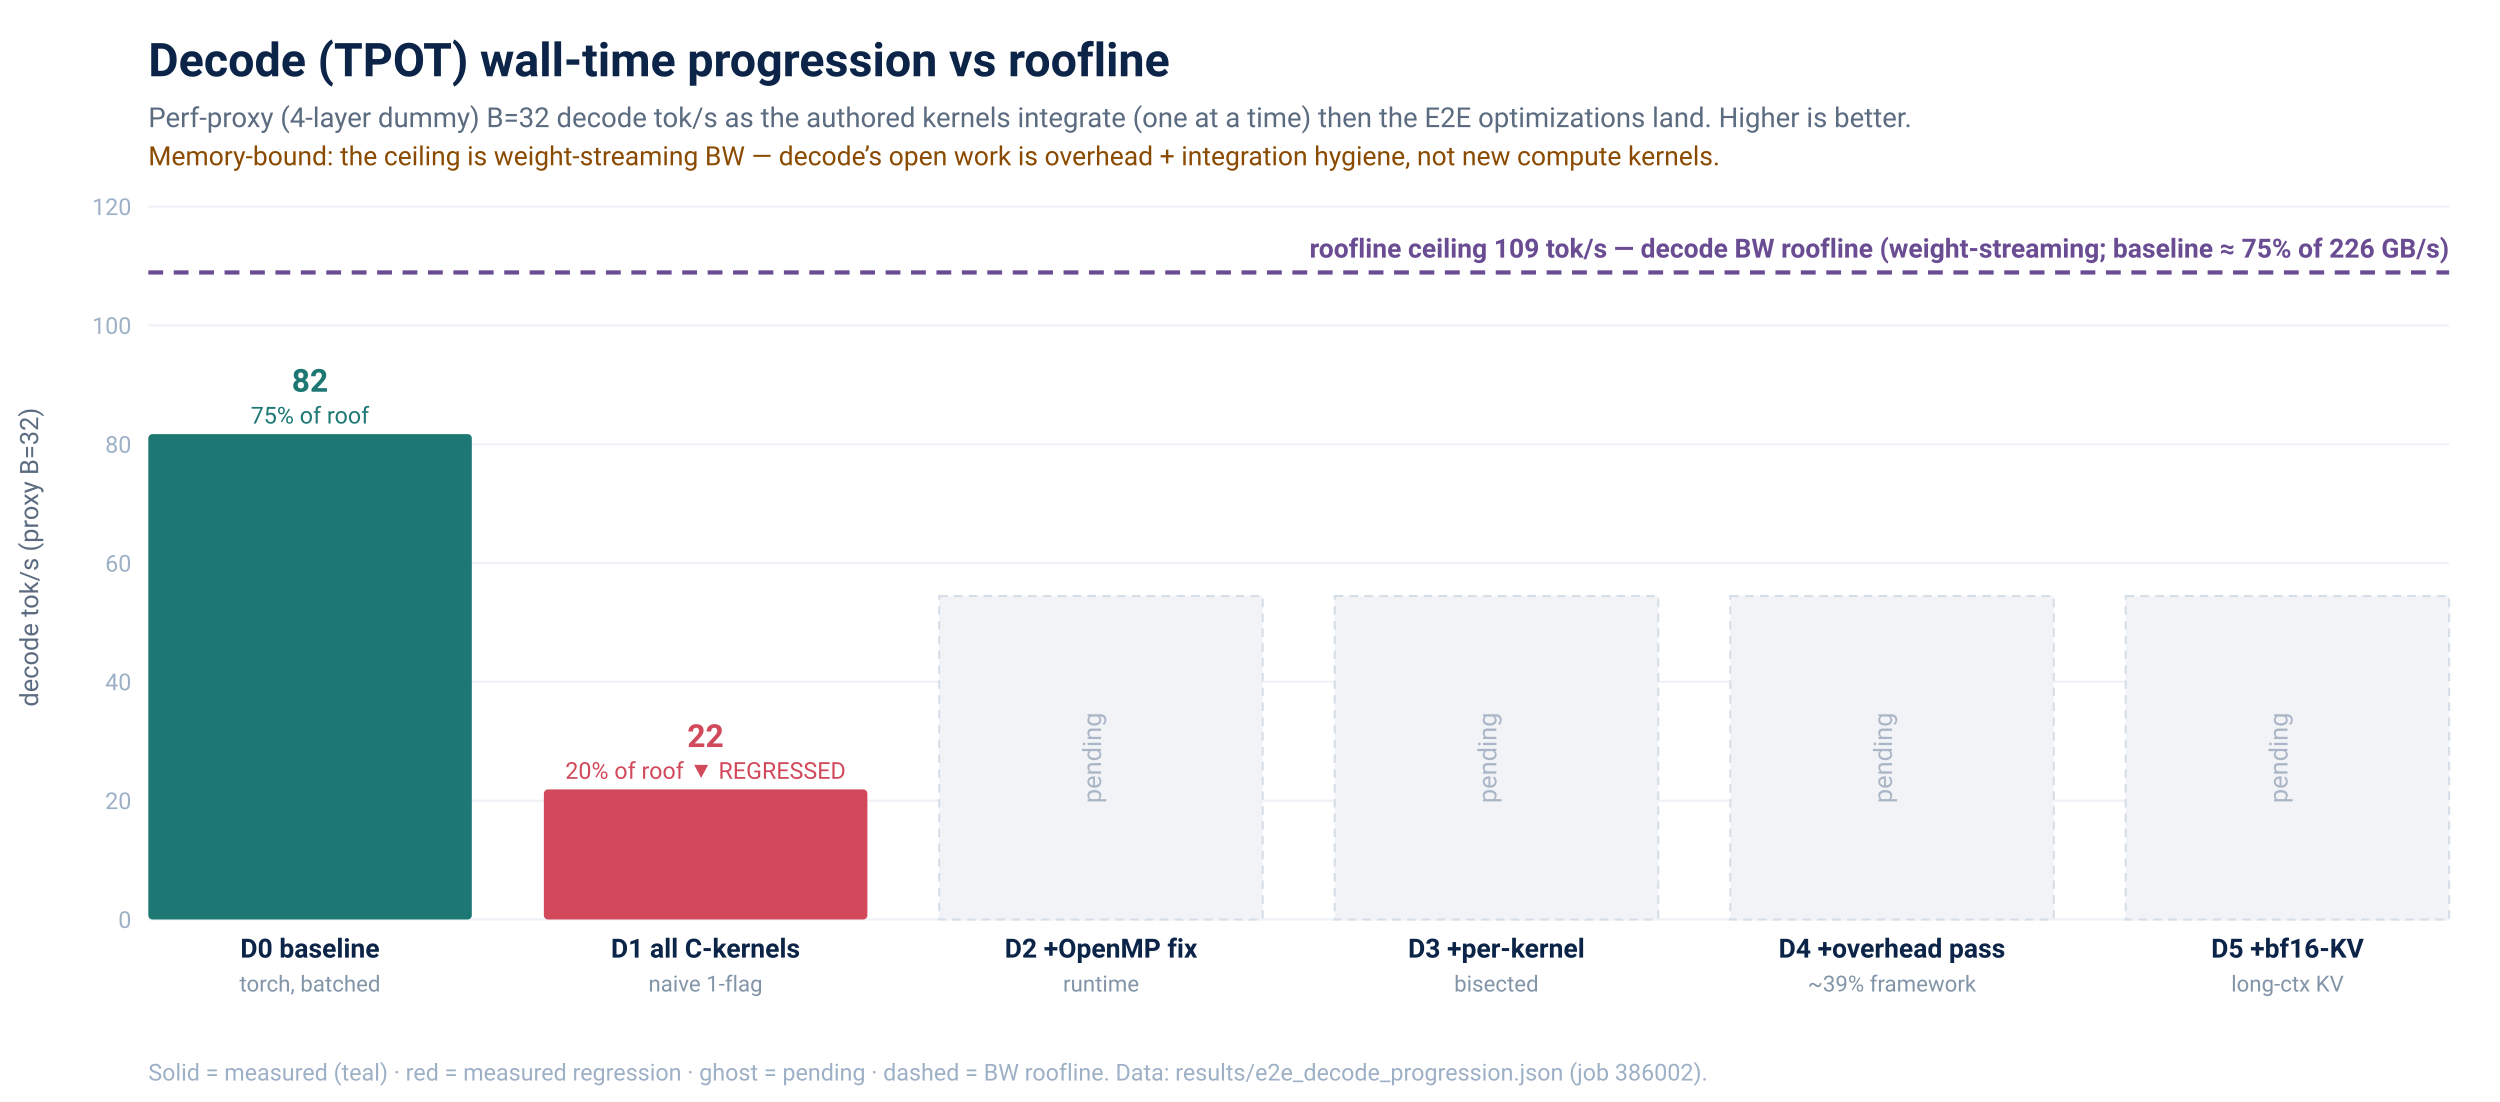
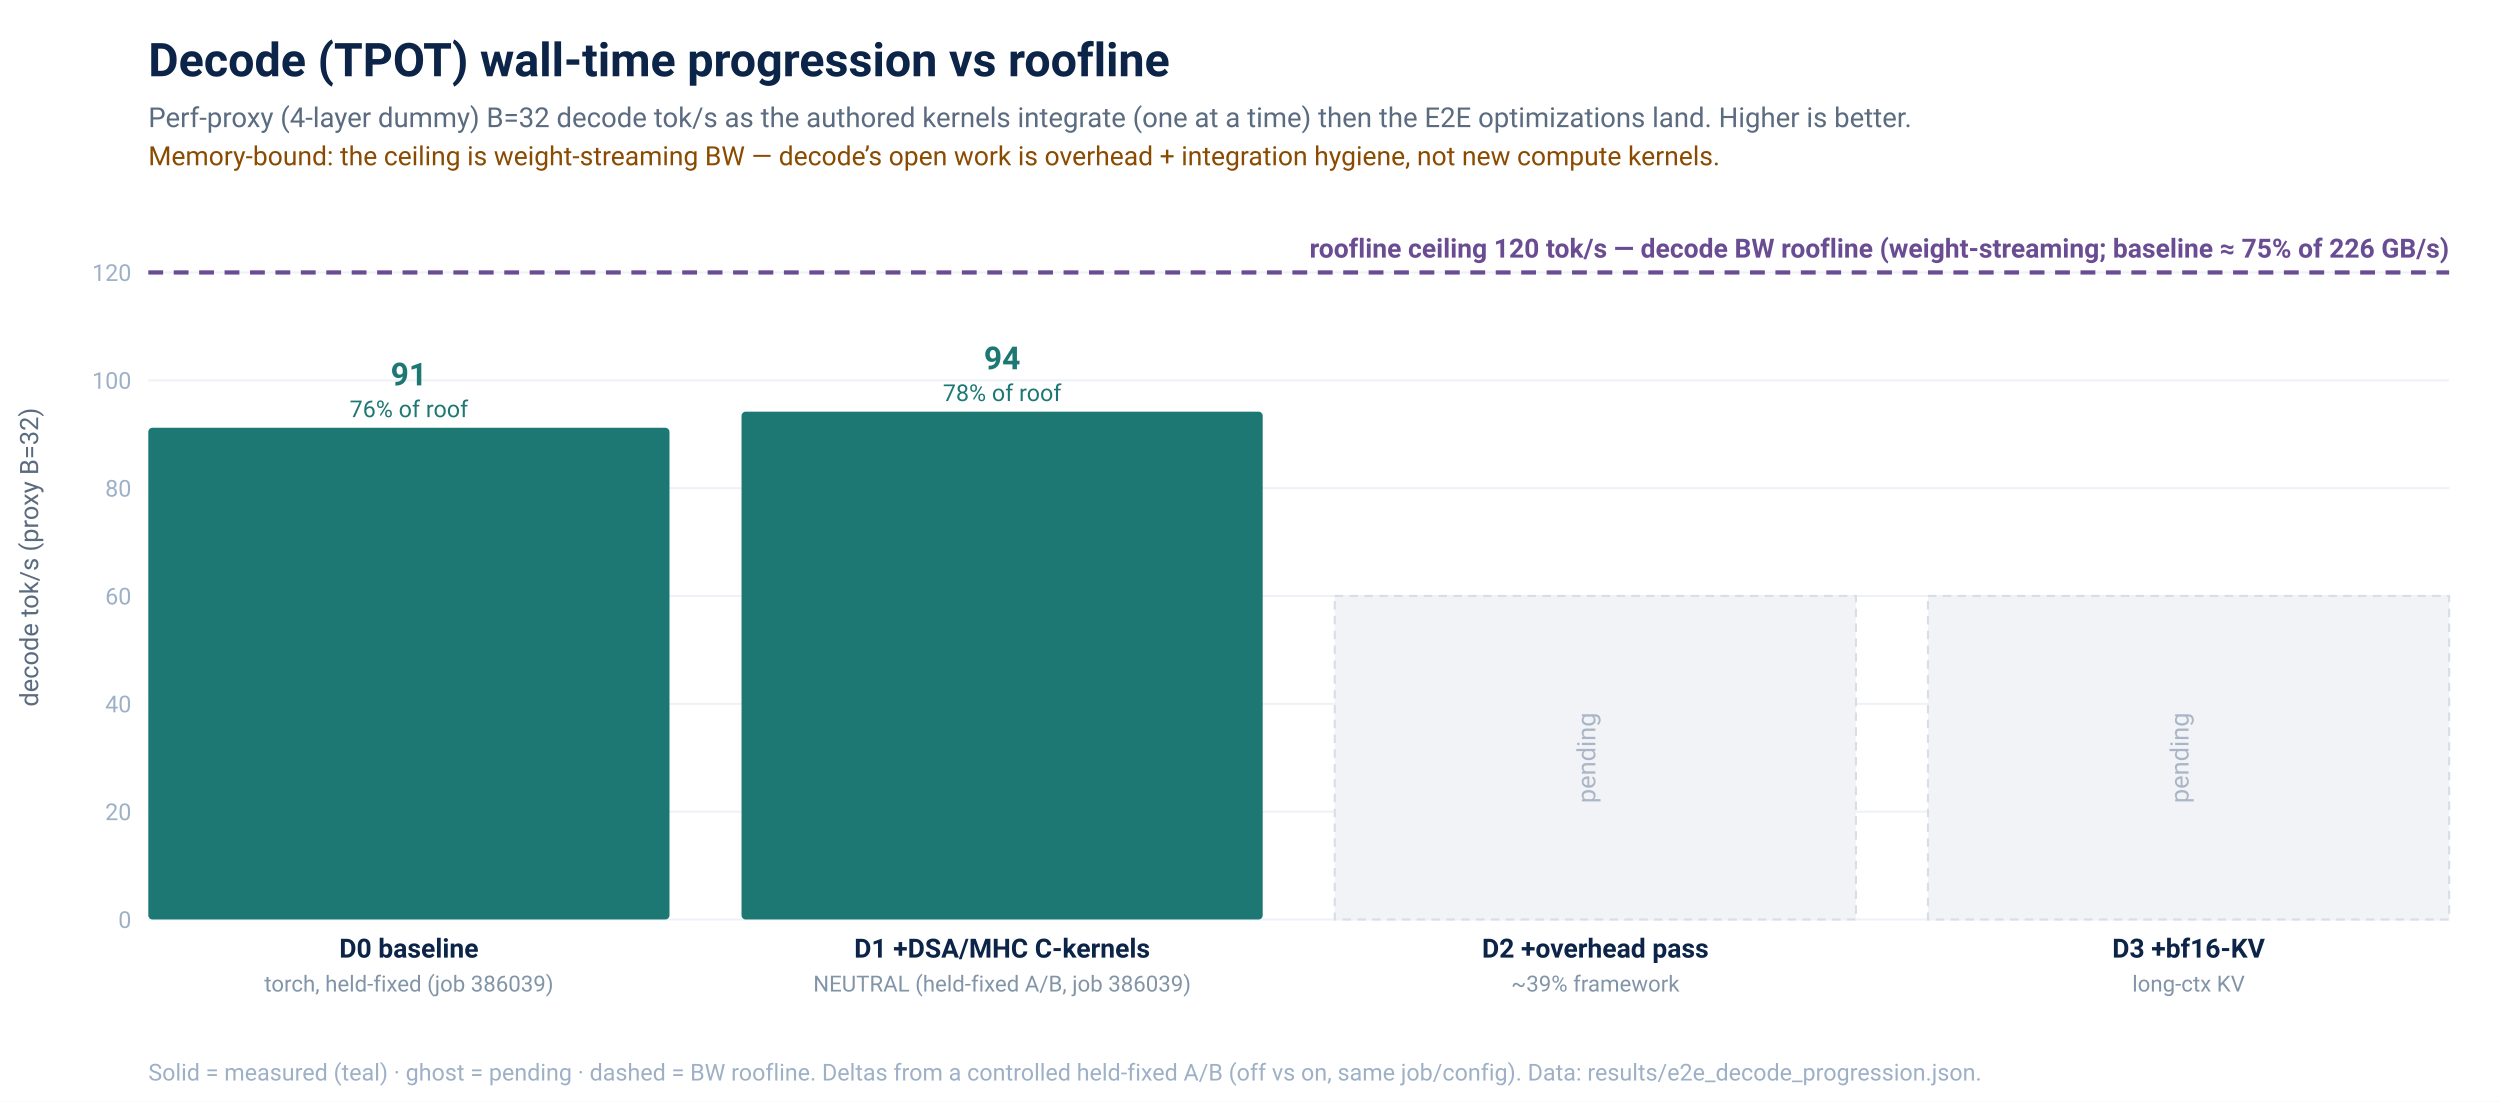
<svg xmlns="http://www.w3.org/2000/svg" viewBox="0 0 1180 520" width="1180" height="520" font-family="-apple-system,Segoe UI,Roboto,Helvetica,Arial,sans-serif">
  <rect width="1180" height="520" fill="#ffffff" />
  <text x="70" y="36" font-size="22" font-weight="700" fill="#0b2447">Decode (TPOT) wall-time progression vs roofline</text>
  <text x="70" y="60" font-size="13" fill="#5b6b80">Perf-proxy (4-layer dummy) B=32 decode tok/s as the authored kernels integrate (one at a time) then the E2E optimizations land. Higher is better.</text>
  <text x="70" y="78" font-size="12.5" fill="#8a4b00">Memory-bound: the ceiling is weight-streaming BW — decode’s open work is overhead + integration hygiene, not new compute kernels.</text>
  <line x1="70" y1="434.0" x2="1156" y2="434.0" stroke="#eef2f7" />
  <text x="62" y="438.0" font-size="11" fill="#9db0c6" text-anchor="end">0</text>
-   <line x1="70" y1="377.9" x2="1156" y2="377.9" stroke="#eef2f7" />
-   <text x="62" y="381.9" font-size="11" fill="#9db0c6" text-anchor="end">20</text>
-   <line x1="70" y1="321.8" x2="1156" y2="321.8" stroke="#eef2f7" />
-   <text x="62" y="325.8" font-size="11" fill="#9db0c6" text-anchor="end">40</text>
-   <line x1="70" y1="265.8" x2="1156" y2="265.8" stroke="#eef2f7" />
-   <text x="62" y="269.8" font-size="11" fill="#9db0c6" text-anchor="end">60</text>
-   <line x1="70" y1="209.7" x2="1156" y2="209.7" stroke="#eef2f7" />
-   <text x="62" y="213.7" font-size="11" fill="#9db0c6" text-anchor="end">80</text>
-   <line x1="70" y1="153.6" x2="1156" y2="153.6" stroke="#eef2f7" />
-   <text x="62" y="157.6" font-size="11" fill="#9db0c6" text-anchor="end">100</text>
-   <line x1="70" y1="97.5" x2="1156" y2="97.5" stroke="#eef2f7" />
-   <text x="62" y="101.5" font-size="11" fill="#9db0c6" text-anchor="end">120</text>
+   <line x1="70" y1="383.1" x2="1156" y2="383.1" stroke="#eef2f7" />
+   <text x="62" y="387.1" font-size="11" fill="#9db0c6" text-anchor="end">20</text>
+   <line x1="70" y1="332.2" x2="1156" y2="332.2" stroke="#eef2f7" />
+   <text x="62" y="336.2" font-size="11" fill="#9db0c6" text-anchor="end">40</text>
+   <line x1="70" y1="281.3" x2="1156" y2="281.3" stroke="#eef2f7" />
+   <text x="62" y="285.3" font-size="11" fill="#9db0c6" text-anchor="end">60</text>
+   <line x1="70" y1="230.4" x2="1156" y2="230.4" stroke="#eef2f7" />
+   <text x="62" y="234.4" font-size="11" fill="#9db0c6" text-anchor="end">80</text>
+   <line x1="70" y1="179.5" x2="1156" y2="179.5" stroke="#eef2f7" />
+   <text x="62" y="183.5" font-size="11" fill="#9db0c6" text-anchor="end">100</text>
+   <line x1="70" y1="128.6" x2="1156" y2="128.6" stroke="#eef2f7" />
+   <text x="62" y="132.6" font-size="11" fill="#9db0c6" text-anchor="end">120</text>
  <text x="18" y="263" font-size="12" fill="#5b6b80" transform="rotate(-90 18 263)" text-anchor="middle">decode tok/s (proxy B=32)</text>
  <line x1="70" y1="128.6" x2="1156" y2="128.6" stroke="#6a4c93" stroke-width="2" stroke-dasharray="7 5" />
-   <text x="1156" y="121.6" font-size="12.5" font-weight="600" fill="#6a4c93" text-anchor="end">roofline ceiling 109 tok/s — decode BW roofline (weight-streaming; baseline ≈ 75% of 226 GB/s)</text>
-   <rect x="70.0" y="204.9" width="152.7" height="229.1" fill="#1d7874" rx="2" />
-   <text x="146.3" y="184.9" font-size="15" font-weight="700" fill="#1d7874" text-anchor="middle">82</text>
-   <text x="146.3" y="199.9" font-size="11" fill="#1d7874" text-anchor="middle">75% of roof</text>
-   <text x="146.3" y="452.0" font-size="12.5" font-weight="700" fill="#0b2447" text-anchor="middle">D0  baseline</text>
-   <text x="146.3" y="468.0" font-size="10.5" fill="#8294a8" text-anchor="middle">torch, batched</text>
-   <rect x="256.7" y="372.6" width="152.7" height="61.4" fill="#d1495b" rx="2" />
-   <text x="333.0" y="352.6" font-size="15" font-weight="700" fill="#d1495b" text-anchor="middle">22</text>
-   <text x="333.0" y="367.6" font-size="11" fill="#d1495b" text-anchor="middle">20% of roof  ▼ REGRESSED</text>
-   <text x="333.0" y="452.0" font-size="12.5" font-weight="700" fill="#0b2447" text-anchor="middle">D1  all C-kernels</text>
-   <text x="333.0" y="468.0" font-size="10.5" fill="#8294a8" text-anchor="middle">naive 1-flag</text>
-   <rect x="443.3" y="281.3" width="152.7" height="152.7" fill="#f1f3f7" stroke="#d6dee8" stroke-dasharray="4 3" />
-   <text x="519.7" y="357.7" font-size="12" fill="#aab6c6" text-anchor="middle" transform="rotate(-90 519.7 357.7)">pending</text>
-   <text x="519.7" y="452.0" font-size="12.5" font-weight="700" fill="#0b2447" text-anchor="middle">D2  +OpenMP fix</text>
-   <text x="519.7" y="468.0" font-size="10.5" fill="#8294a8" text-anchor="middle">runtime</text>
-   <rect x="630.0" y="281.3" width="152.7" height="152.7" fill="#f1f3f7" stroke="#d6dee8" stroke-dasharray="4 3" />
-   <text x="706.3" y="357.7" font-size="12" fill="#aab6c6" text-anchor="middle" transform="rotate(-90 706.3 357.7)">pending</text>
-   <text x="706.3" y="452.0" font-size="12.5" font-weight="700" fill="#0b2447" text-anchor="middle">D3  +per-kernel</text>
-   <text x="706.3" y="468.0" font-size="10.5" fill="#8294a8" text-anchor="middle">bisected</text>
-   <rect x="816.7" y="281.3" width="152.7" height="152.7" fill="#f1f3f7" stroke="#d6dee8" stroke-dasharray="4 3" />
-   <text x="893.0" y="357.7" font-size="12" fill="#aab6c6" text-anchor="middle" transform="rotate(-90 893.0 357.7)">pending</text>
-   <text x="893.0" y="452.0" font-size="12.5" font-weight="700" fill="#0b2447" text-anchor="middle">D4  +overhead pass</text>
-   <text x="893.0" y="468.0" font-size="10.5" fill="#8294a8" text-anchor="middle">~39% framework</text>
-   <rect x="1003.3" y="281.3" width="152.7" height="152.7" fill="#f1f3f7" stroke="#d6dee8" stroke-dasharray="4 3" />
-   <text x="1079.7" y="357.7" font-size="12" fill="#aab6c6" text-anchor="middle" transform="rotate(-90 1079.7 357.7)">pending</text>
-   <text x="1079.7" y="452.0" font-size="12.5" font-weight="700" fill="#0b2447" text-anchor="middle">D5  +bf16-KV</text>
-   <text x="1079.7" y="468.0" font-size="10.5" fill="#8294a8" text-anchor="middle">long-ctx KV</text>
-   <text x="70" y="510" font-size="11" fill="#9db0c6">Solid = measured (teal) · red = measured regression · ghost = pending · dashed = BW roofline. Data: results/e2e_decode_progression.json (job 386002).</text>
+   <text x="1156" y="121.6" font-size="12.5" font-weight="600" fill="#6a4c93" text-anchor="end">roofline ceiling 120 tok/s — decode BW roofline (weight-streaming; baseline ≈ 75% of 226 GB/s)</text>
+   <rect x="70.0" y="201.9" width="246.0" height="232.1" fill="#1d7874" rx="2" />
+   <text x="193.0" y="181.9" font-size="15" font-weight="700" fill="#1d7874" text-anchor="middle">91</text>
+   <text x="193.0" y="196.9" font-size="11" fill="#1d7874" text-anchor="middle">76% of roof</text>
+   <text x="193.0" y="452.0" font-size="12.5" font-weight="700" fill="#0b2447" text-anchor="middle">D0  baseline</text>
+   <text x="193.0" y="468.0" font-size="10.5" fill="#8294a8" text-anchor="middle">torch, held-fixed (job 386039)</text>
+   <rect x="350.0" y="194.3" width="246.0" height="239.7" fill="#1d7874" rx="2" />
+   <text x="473.0" y="174.3" font-size="15" font-weight="700" fill="#1d7874" text-anchor="middle">94</text>
+   <text x="473.0" y="189.3" font-size="11" fill="#1d7874" text-anchor="middle">78% of roof</text>
+   <text x="473.0" y="452.0" font-size="12.5" font-weight="700" fill="#0b2447" text-anchor="middle">D1  +DSA/MHC C-kernels</text>
+   <text x="473.0" y="468.0" font-size="10.5" fill="#8294a8" text-anchor="middle">NEUTRAL (held-fixed A/B, job 386039)</text>
+   <rect x="630.0" y="281.3" width="246.0" height="152.7" fill="#f1f3f7" stroke="#d6dee8" stroke-dasharray="4 3" />
+   <text x="753.0" y="357.7" font-size="12" fill="#aab6c6" text-anchor="middle" transform="rotate(-90 753.0 357.7)">pending</text>
+   <text x="753.0" y="452.0" font-size="12.5" font-weight="700" fill="#0b2447" text-anchor="middle">D2  +overhead pass</text>
+   <text x="753.0" y="468.0" font-size="10.5" fill="#8294a8" text-anchor="middle">~39% framework</text>
+   <rect x="910.0" y="281.3" width="246.0" height="152.7" fill="#f1f3f7" stroke="#d6dee8" stroke-dasharray="4 3" />
+   <text x="1033.0" y="357.7" font-size="12" fill="#aab6c6" text-anchor="middle" transform="rotate(-90 1033.0 357.7)">pending</text>
+   <text x="1033.0" y="452.0" font-size="12.5" font-weight="700" fill="#0b2447" text-anchor="middle">D3  +bf16-KV</text>
+   <text x="1033.0" y="468.0" font-size="10.5" fill="#8294a8" text-anchor="middle">long-ctx KV</text>
+   <text x="70" y="510" font-size="11" fill="#9db0c6">Solid = measured (teal) · ghost = pending · dashed = BW roofline. Deltas from a controlled held-fixed A/B (off vs on, same job/config). Data: results/e2e_decode_progression.json.</text>
</svg>
